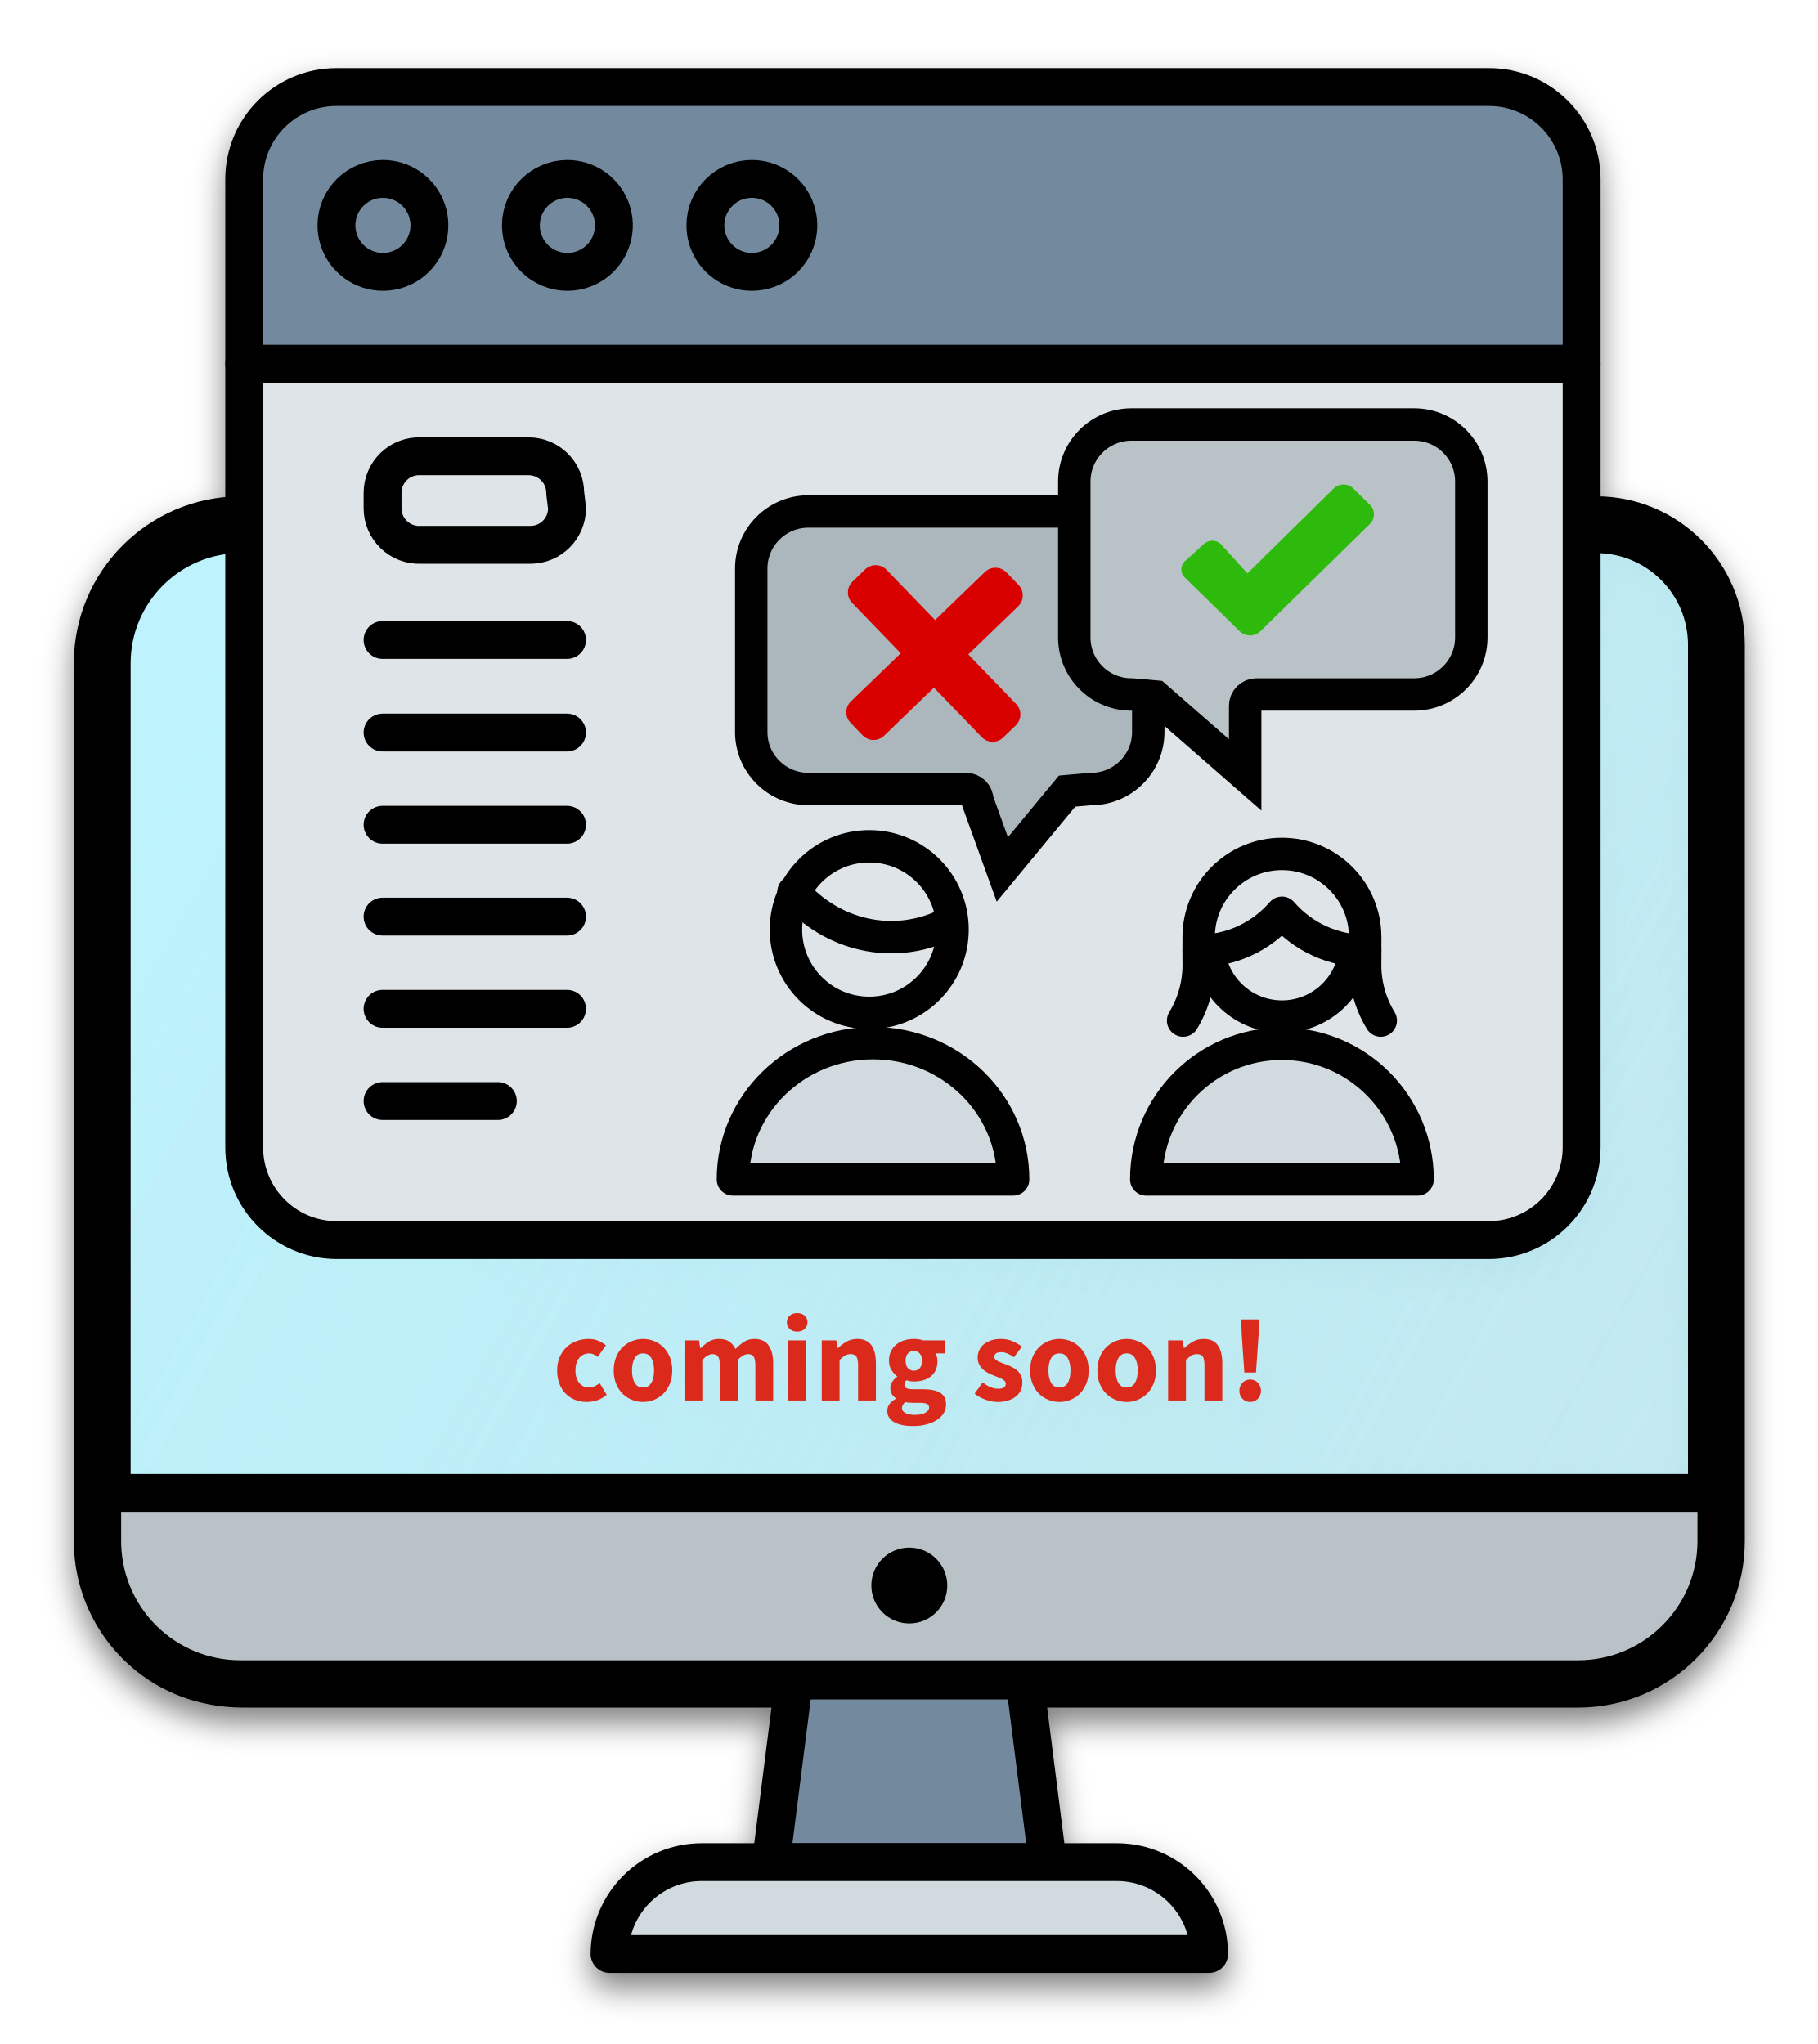
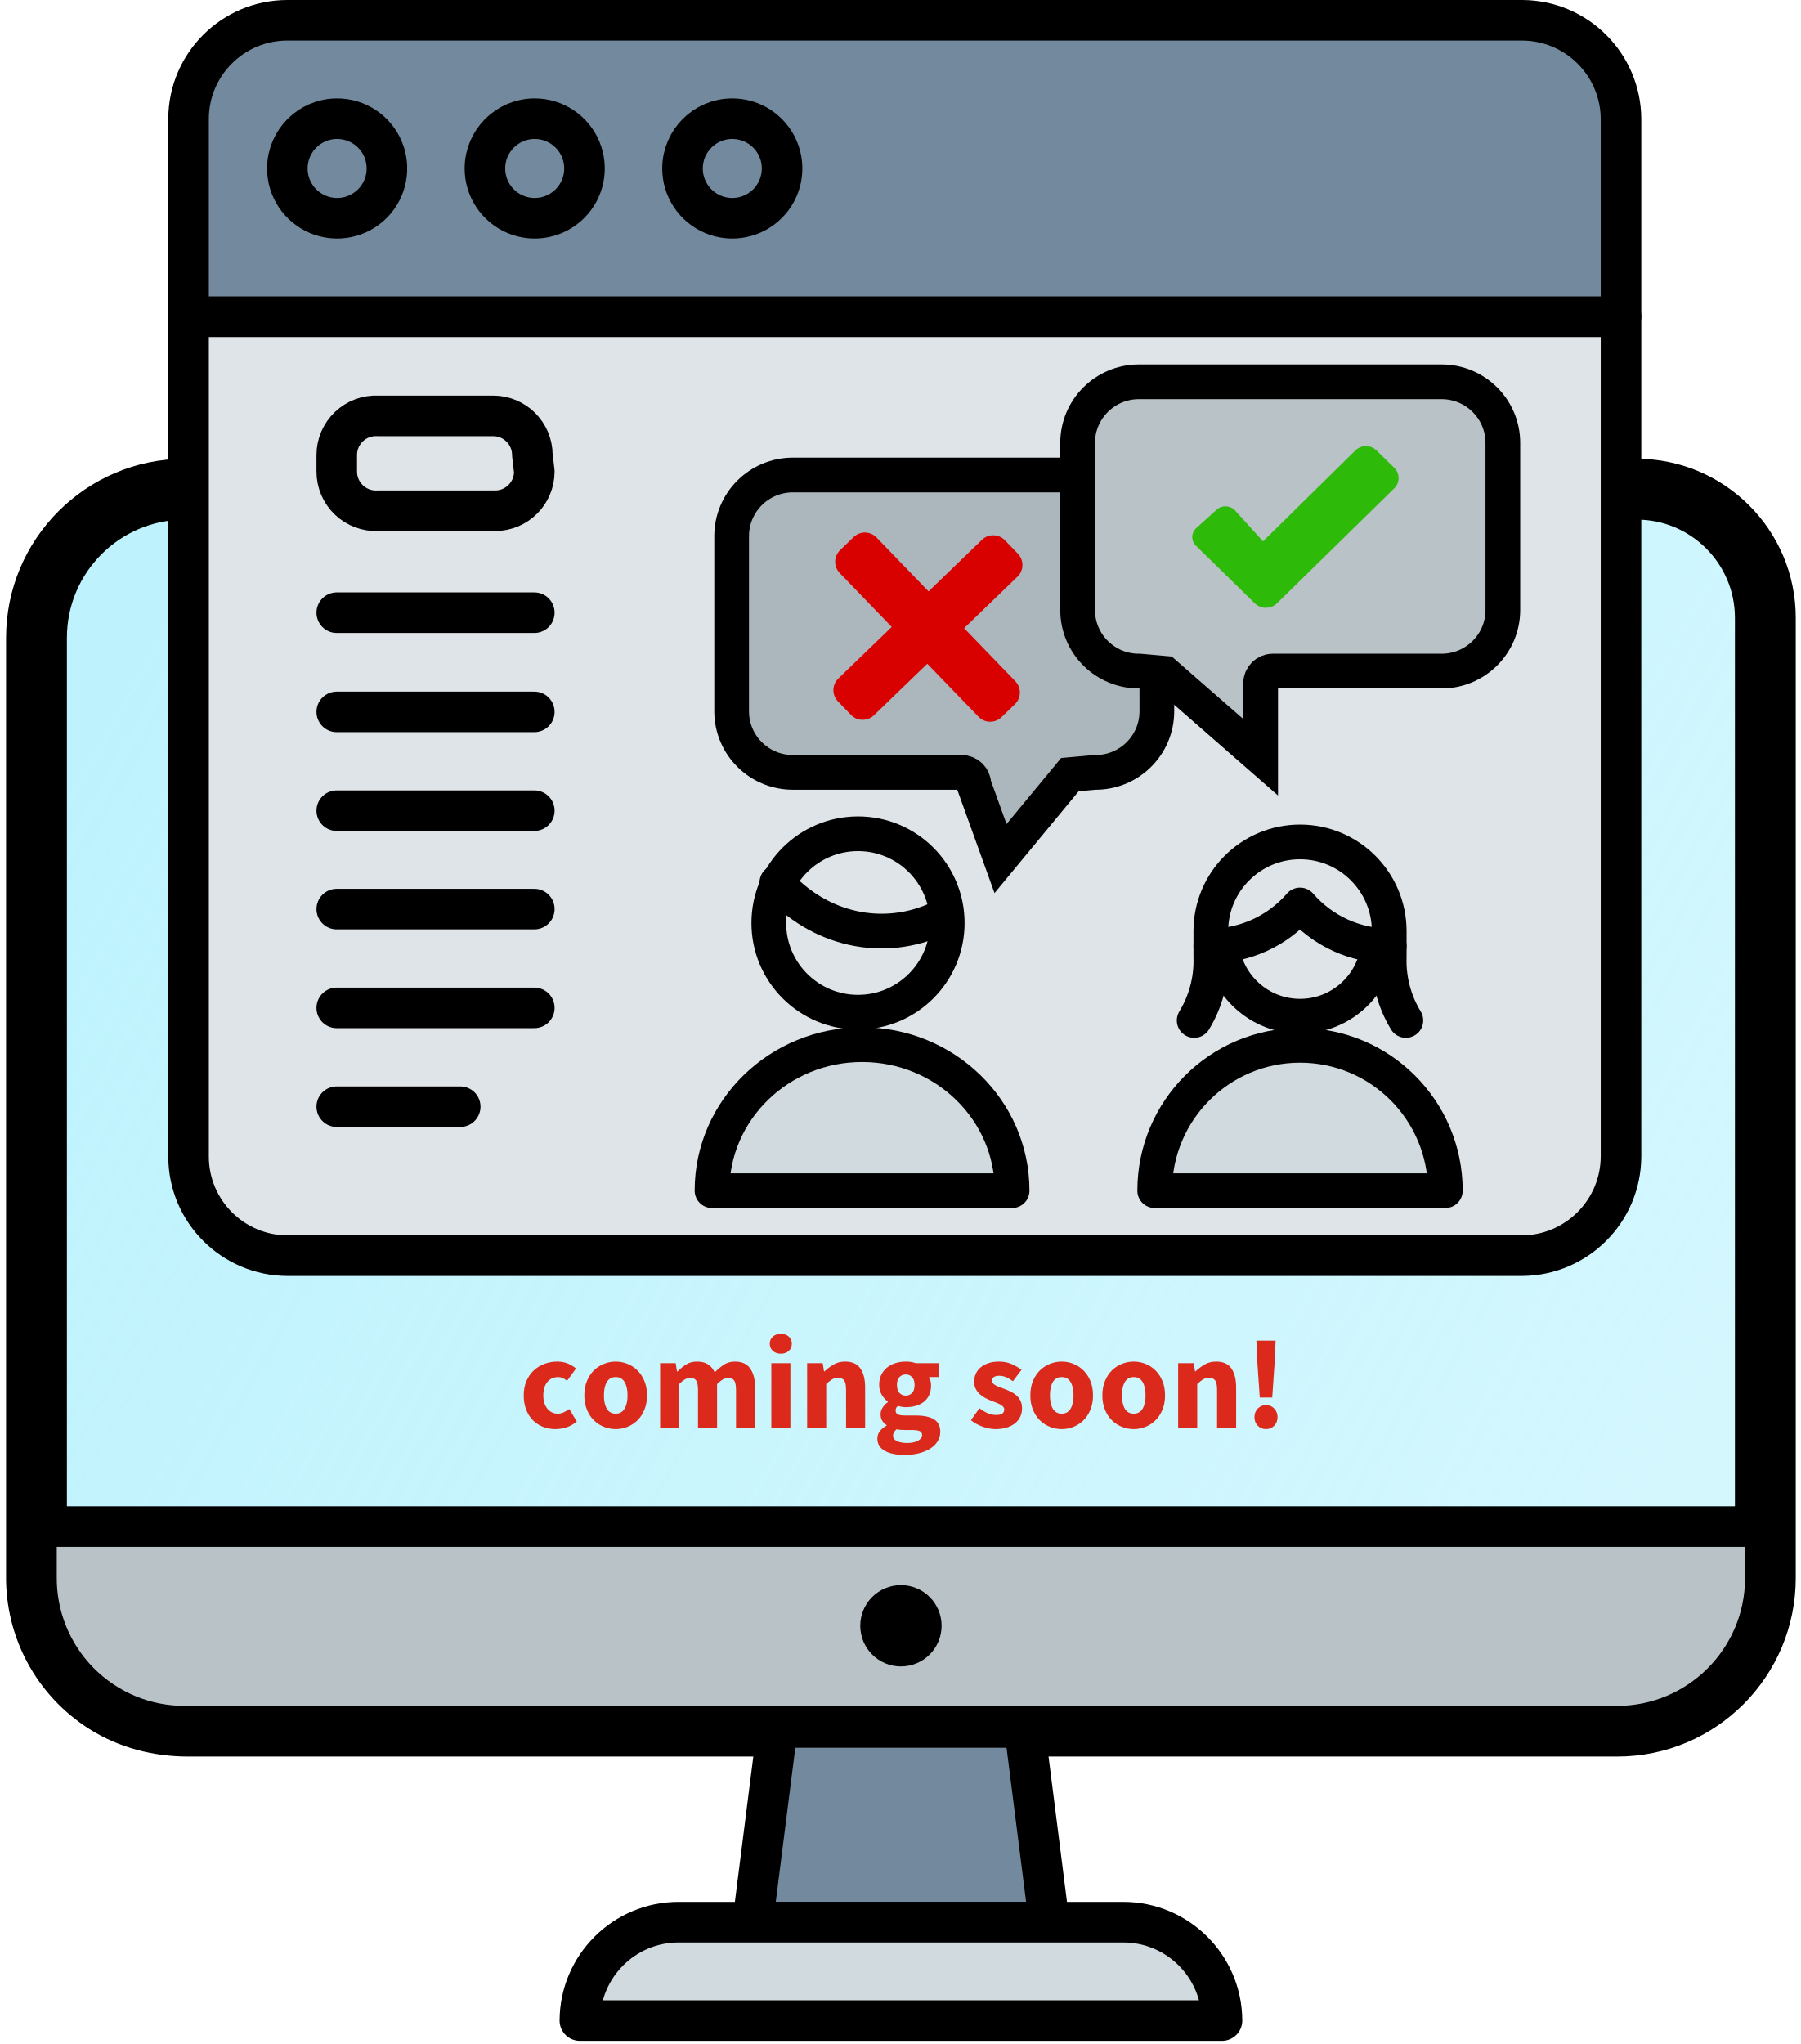
- <svg xmlns="http://www.w3.org/2000/svg" width="240" height="270" viewBox="0 0 240 270">
+ <svg xmlns="http://www.w3.org/2000/svg" width="222px" height="252px" viewBox="0 0 222 252" version="1.1">
  <defs>
-     <filter id="start_modul_3-a" width="115%" height="111.3%" x="-7.5%" y="-5.6%" filterUnits="objectBoundingBox">
-       <feOffset dy="2" in="SourceAlpha" result="shadowOffsetOuter1" />
-       <feGaussianBlur in="shadowOffsetOuter1" result="shadowBlurOuter1" stdDeviation="2" />
-       <feColorMatrix in="shadowBlurOuter1" result="shadowMatrixOuter1" values="0 0 0 0 0   0 0 0 0 0   0 0 0 0 0  0 0 0 0.5 0" />
-       <feMerge>
-         <feMergeNode in="shadowMatrixOuter1" />
-         <feMergeNode in="SourceGraphic" />
-       </feMerge>
-     </filter>
-     <linearGradient id="start_modul_3-b" x1="0%" x2="100%" y1="28.239%" y2="68.781%">
-       <stop offset="0%" stop-color="#BEF3FD" />
-       <stop offset="100%" stop-color="#BEF3FD" stop-opacity=".662" />
+     <linearGradient x1="0%" y1="28.239%" x2="100%" y2="68.781%" id="linearGradient-1">
+       <stop stop-color="#BEF3FD" offset="0%" />
+       <stop stop-color="#BEF3FD" stop-opacity="0.662" offset="100%" />
    </linearGradient>
  </defs>
-   <g fill="none" fill-rule="evenodd" filter="url(#start_modul_3-a)" transform="translate(13 11)">
-     <path fill="url(#start_modul_3-b)" stroke="#000" stroke-linecap="round" stroke-linejoin="round" stroke-width="7.5" d="M213.666,192.54 C213.666,202.631 205.486,210.811 195.394,210.811 L19.184,210.811 C15.601,210.811 12.037,209.908 9.011,207.988 C3.554,204.523 0.42,198.557 0.5,192.298 L0.5,76.63 C0.5,66.531 8.675,58.337 18.773,58.31 L36.562,58.31 L197.792,58.31 C206.56,58.31 213.666,65.417 213.666,74.184 L213.666,192.298 L213.666,186.208 L213.666,165.423" />
-     <path fill="#B9C2C6" stroke="#000" stroke-linecap="round" stroke-linejoin="round" stroke-width="5" d="M195.395,210.81 C205.466,210.81 213.639,202.66 213.666,192.587 L213.666,186.207 L0.499,186.207 L0.499,192.346 C0.438,197.229 2.336,201.934 5.771,205.405 C9.207,208.876 13.891,210.824 18.774,210.81 L195.395,210.81 Z" />
-     <polygon fill="#73899D" stroke="#000" stroke-linecap="round" stroke-linejoin="round" stroke-width="5" points="125.356 234.978 88.813 234.978 91.859 210.978 122.31 210.978" />
-     <path fill="#D1DADE" stroke="#000" stroke-linecap="round" stroke-linejoin="round" stroke-width="5" d="M146.671,247.111 L67.497,247.111 C67.524,240.403 72.969,234.978 79.678,234.978 L134.49,234.978 C141.199,234.978 146.645,240.403 146.671,247.111 Z" />
-     <path fill="#DEE4E7" d="M195.87,140.578 C195.845,147.302 190.414,152.754 183.689,152.807 L31.431,152.807 C24.715,152.78 19.276,147.342 19.25,140.626 L19.25,37.042 L195.87,37.042 L195.87,140.578 Z" />
-     <path stroke="#000" stroke-linecap="round" stroke-linejoin="round" stroke-width="5" d="M195.87,140.578 C195.845,147.302 190.414,152.754 183.689,152.807 L31.431,152.807 C24.715,152.78 19.276,147.342 19.25,140.626 L19.25,37.042 L195.87,37.042 L195.87,140.578 Z" />
-     <path fill="#73899D" d="M195.87,37.042 L19.25,37.042 L19.25,12.632 C19.276,5.924 24.723,0.5 31.431,0.5 L183.689,0.5 C190.388,0.526 195.817,5.935 195.87,12.632 L195.87,36.8 L195.87,37.042 Z" />
-     <path stroke="#000" stroke-linecap="round" stroke-linejoin="round" stroke-width="5" d="M195.87,37.042 L19.25,37.042 L19.25,12.632 C19.276,5.924 24.723,0.5 31.431,0.5 L183.689,0.5 C190.388,0.526 195.817,5.935 195.87,12.632 L195.87,36.8 L195.87,37.042 Z" />
-     <path stroke="#000" stroke-linecap="round" stroke-linejoin="round" stroke-width="5" d="M37.521 12.633C40.012 12.613 42.268 14.101 43.231 16.399 44.194 18.698 43.671 21.349 41.91 23.111 40.148 24.873 37.496 25.395 35.198 24.433 32.899 23.471 31.411 21.215 31.43 18.723 31.457 15.37 34.168 12.659 37.521 12.633zM61.882 12.633C64.373 12.613 66.63 14.101 67.592 16.399 68.555 18.698 68.032 21.349 66.271 23.111 64.509 24.873 61.857 25.395 59.559 24.433 57.26 23.471 55.772 21.215 55.791 18.723 55.818 15.37 58.529 12.659 61.882 12.633zM86.244 12.633C88.735 12.613 90.992 14.101 91.954 16.399 92.917 18.698 92.394 21.349 90.633 23.111 88.871 24.873 86.219 25.395 83.921 24.433 81.623 23.471 80.134 21.215 80.153 18.723 80.18 15.37 82.891 12.659 86.244 12.633zM61.882 56.135C61.882 58.804 59.718 60.968 57.048 60.968L42.596 60.968C41.273 61.035 39.98 60.555 39.021 59.641 38.061 58.727 37.519 57.46 37.521 56.135L37.521 54.105C37.519 52.78 38.061 51.512 39.021 50.598 39.98 49.685 41.273 49.205 42.596 49.271L56.807 49.271C59.476 49.271 61.64 51.435 61.64 54.105L61.882 56.135z" />
-     <line x1="37.521" x2="61.882" y1="73.536" y2="73.536" stroke="#000" stroke-linecap="round" stroke-linejoin="round" stroke-width="5" />
-     <line x1="37.521" x2="61.882" y1="85.765" y2="85.765" stroke="#000" stroke-linecap="round" stroke-linejoin="round" stroke-width="5" />
-     <line x1="37.521" x2="61.882" y1="97.945" y2="97.945" stroke="#000" stroke-linecap="round" stroke-linejoin="round" stroke-width="5" />
-     <line x1="37.521" x2="61.882" y1="110.078" y2="110.078" stroke="#000" stroke-linecap="round" stroke-linejoin="round" stroke-width="5" />
-     <line x1="37.521" x2="61.882" y1="122.258" y2="122.258" stroke="#000" stroke-linecap="round" stroke-linejoin="round" stroke-width="5" />
-     <line x1="37.521" x2="52.747" y1="134.44" y2="134.44" stroke="#000" stroke-linecap="round" stroke-linejoin="round" stroke-width="5" />
-     <path stroke="#000" stroke-linecap="round" stroke-linejoin="round" stroke-width="5" d="M107.084,200.95 C108.472,200.95 109.598,199.825 109.598,198.436 C109.598,197.049 108.472,195.923 107.084,195.923 C105.695,195.923 104.57,197.049 104.57,198.436 C104.57,199.825 105.695,200.95 107.084,200.95 Z" />
-     <g stroke="#000" stroke-width="4.28" transform="translate(86 45)">
-       <path fill="#ABB7BC" d="M45.001,48.225 C49.205,48.273 52.64,44.884 52.64,40.693 L52.64,19.097 C52.64,14.932 49.258,11.56 45.085,11.56 L7.765,11.56 C3.592,11.56 0.21,14.932 0.21,19.097 L0.21,40.693 C0.21,44.853 3.592,48.225 7.765,48.225 L28.577,48.225 C29.403,48.225 30.071,48.891 30.071,49.714 L33.365,58.85 L41.918,48.501 L45.001,48.225 Z" />
-       <path fill="#B9C2C6" d="M50.509,35.735 C46.301,35.783 42.87,32.398 42.87,28.203 L42.87,7.607 C42.87,3.447 46.253,0.07 50.421,0.07 L87.748,0.07 C91.922,0.07 95.3,3.447 95.3,7.607 L95.3,28.203 C95.3,32.363 91.922,35.735 87.748,35.735 L66.93,35.735 C66.109,35.735 65.437,36.401 65.437,37.224 L65.437,46.36 L53.593,36.011 L50.509,35.735 Z" />
+   <g id="Page-1" stroke="none" stroke-width="1" fill="none" fill-rule="evenodd">
+     <g id="voty_module_3_soon" transform="translate(4, 2)">
+       <path d="M213.666,192.54 C213.666,202.631 205.486,210.811 195.394,210.811 L19.184,210.811 C15.601,210.811 12.037,209.908 9.011,207.988 C3.554,204.523 0.42,198.557 0.498,192.298 L0.498,76.63 C0.498,66.531 8.675,58.337 18.773,58.31 L36.562,58.31 L197.792,58.31 C206.56,58.31 213.666,65.417 213.666,74.184 L213.666,192.298 L213.666,186.208 L213.666,165.423" id="Path" stroke="#000000" stroke-width="7.5" fill="url(#linearGradient-1)" fill-rule="nonzero" stroke-linecap="round" stroke-linejoin="round" />
+       <path d="M195.395,210.81 C205.466,210.81 213.639,202.66 213.666,192.587 L213.666,186.207 L0.498,186.207 L0.498,192.346 C0.438,197.229 2.336,201.934 5.771,205.405 C9.207,208.876 13.891,210.824 18.774,210.81 L195.395,210.81 Z" id="Path" stroke="#000000" stroke-width="5" fill="#B9C2C6" fill-rule="nonzero" stroke-linecap="round" stroke-linejoin="round" />
+       <polygon id="Path" stroke="#000000" stroke-width="5" fill="#73899D" fill-rule="nonzero" stroke-linecap="round" stroke-linejoin="round" points="125.356 234.978 88.813 234.978 91.859 210.978 122.31 210.978" />
+       <path d="M146.671,247.111 L67.497,247.111 C67.524,240.403 72.969,234.978 79.678,234.978 L134.49,234.978 C141.199,234.978 146.645,240.403 146.671,247.111 Z" id="Path" stroke="#000000" stroke-width="5" fill="#D1DADE" fill-rule="nonzero" stroke-linecap="round" stroke-linejoin="round" />
+       <path d="M195.87,140.578 C195.845,147.302 190.414,152.754 183.689,152.807 L31.431,152.807 C24.715,152.78 19.276,147.342 19.25,140.626 L19.25,37.042 L195.87,37.042 L195.87,140.578 Z" id="Path" fill="#DEE4E7" fill-rule="nonzero" />
+       <path d="M195.87,140.578 C195.845,147.302 190.414,152.754 183.689,152.807 L31.431,152.807 C24.715,152.78 19.276,147.342 19.25,140.626 L19.25,37.042 L195.87,37.042 L195.87,140.578 Z" id="Path" stroke="#000000" stroke-width="5" stroke-linecap="round" stroke-linejoin="round" />
+       <path d="M195.87,37.042 L19.25,37.042 L19.25,12.632 C19.276,5.924 24.723,0.5 31.431,0.5 L183.689,0.5 C190.388,0.526 195.817,5.935 195.87,12.632 L195.87,36.8 L195.87,37.042 Z" id="Path" fill="#73899D" fill-rule="nonzero" />
+       <path d="M195.87,37.042 L19.25,37.042 L19.25,12.632 C19.276,5.924 24.723,0.5 31.431,0.5 L183.689,0.5 C190.388,0.526 195.817,5.935 195.87,12.632 L195.87,36.8 L195.87,37.042 Z" id="Path" stroke="#000000" stroke-width="5" stroke-linecap="round" stroke-linejoin="round" />
+       <path d="M37.521,12.633 C40.012,12.613 42.268,14.101 43.231,16.399 C44.194,18.698 43.671,21.349 41.91,23.111 C40.148,24.873 37.496,25.395 35.198,24.433 C32.899,23.471 31.411,21.215 31.43,18.723 C31.457,15.37 34.168,12.659 37.521,12.633 Z M61.882,12.633 C64.373,12.613 66.63,14.101 67.592,16.399 C68.555,18.698 68.032,21.349 66.271,23.111 C64.509,24.873 61.857,25.395 59.559,24.433 C57.26,23.471 55.772,21.215 55.791,18.723 C55.818,15.37 58.529,12.659 61.882,12.633 Z M86.244,12.633 C88.735,12.613 90.992,14.101 91.954,16.399 C92.917,18.698 92.394,21.349 90.633,23.111 C88.871,24.873 86.219,25.395 83.921,24.433 C81.623,23.471 80.134,21.215 80.153,18.723 C80.18,15.37 82.891,12.659 86.244,12.633 Z M61.882,56.135 C61.882,58.804 59.718,60.968 57.048,60.968 L42.596,60.968 C41.273,61.035 39.98,60.555 39.021,59.641 C38.061,58.727 37.519,57.46 37.521,56.135 L37.521,54.105 C37.519,52.78 38.061,51.512 39.021,50.598 C39.98,49.685 41.273,49.205 42.596,49.271 L56.807,49.271 C59.476,49.271 61.64,51.435 61.64,54.105 L61.882,56.135 Z" id="Shape" stroke="#000000" stroke-width="5" stroke-linecap="round" stroke-linejoin="round" />
+       <line x1="37.521" y1="73.536" x2="61.882" y2="73.536" id="Path" stroke="#000000" stroke-width="5" stroke-linecap="round" stroke-linejoin="round" />
+       <line x1="37.521" y1="85.765" x2="61.882" y2="85.765" id="Path" stroke="#000000" stroke-width="5" stroke-linecap="round" stroke-linejoin="round" />
+       <line x1="37.521" y1="97.945" x2="61.882" y2="97.945" id="Path" stroke="#000000" stroke-width="5" stroke-linecap="round" stroke-linejoin="round" />
+       <line x1="37.521" y1="110.078" x2="61.882" y2="110.078" id="Path" stroke="#000000" stroke-width="5" stroke-linecap="round" stroke-linejoin="round" />
+       <line x1="37.521" y1="122.258" x2="61.882" y2="122.258" id="Path" stroke="#000000" stroke-width="5" stroke-linecap="round" stroke-linejoin="round" />
+       <line x1="37.521" y1="134.44" x2="52.747" y2="134.44" id="Path" stroke="#000000" stroke-width="5" stroke-linecap="round" stroke-linejoin="round" />
+       <path d="M107.084,200.95 C108.472,200.95 109.598,199.825 109.598,198.436 C109.598,197.049 108.472,195.923 107.084,195.923 C105.695,195.923 104.57,197.049 104.57,198.436 C104.57,199.825 105.695,200.95 107.084,200.95 Z" id="Path" stroke="#000000" stroke-width="5" stroke-linecap="round" stroke-linejoin="round" />
+       <g id="Group" transform="translate(86, 45)" fill-rule="nonzero" stroke="#000000" stroke-width="4.28">
+         <path d="M45.001,48.225 C49.205,48.273 52.64,44.884 52.64,40.693 L52.64,19.097 C52.64,14.932 49.258,11.56 45.085,11.56 L7.765,11.56 C3.592,11.56 0.21,14.932 0.21,19.097 L0.21,40.693 C0.21,44.853 3.592,48.225 7.765,48.225 L28.577,48.225 C29.403,48.225 30.071,48.891 30.071,49.714 L33.365,58.85 L41.918,48.501 L45.001,48.225 Z" id="Path" fill="#ABB7BC" />
+         <path d="M50.509,35.735 C46.301,35.783 42.87,32.398 42.87,28.203 L42.87,7.607 C42.87,3.447 46.253,0.07 50.421,0.07 L87.748,0.07 C91.922,0.07 95.3,3.447 95.3,7.607 L95.3,28.203 C95.3,32.363 91.922,35.735 87.748,35.735 L66.93,35.735 C66.109,35.735 65.437,36.401 65.437,37.224 L65.437,46.36 L53.593,36.011 L50.509,35.735 Z" id="Path" fill="#B9C2C6" />
+       </g>
+       <path d="M148.238,60.882 L151.731,64.74 L163.127,53.524 C163.84,52.825 164.996,52.825 165.713,53.524 L167.908,55.671 C168.625,56.374 168.625,57.507 167.908,58.206 L153.456,72.374 C152.695,73.12 151.466,73.12 150.705,72.374 L143.442,65.263 C142.84,64.673 142.855,63.706 143.475,63.13 L145.992,60.853 C146.309,60.559 146.717,60.415 147.124,60.421 C147.528,60.427 147.93,60.581 148.238,60.882 Z" id="Path" fill="#2EBA09" fill-rule="nonzero" />
+       <path d="M113.518,87.636 L113.518,78.544 L113.518,78.544 L122.667,78.544 C123.771,78.544 124.667,77.649 124.667,76.544 L124.667,74.235 C124.667,73.131 123.771,72.235 122.667,72.235 L113.518,72.235 L113.518,72.235 L113.518,63 C113.518,61.895 112.622,61 111.518,61 L109.209,61 C108.104,61 107.209,61.895 107.209,63 L107.209,72.235 L107.209,72.235 L98.06,72.235 C96.955,72.235 96.06,73.131 96.06,74.235 L96.06,76.544 C96.06,77.649 96.955,78.544 98.06,78.544 L107.209,78.544 L107.209,78.544 L107.209,87.636 C107.209,88.74 108.104,89.636 109.209,89.636 L111.518,89.636 C112.622,89.636 113.518,88.74 113.518,87.636 Z" id="Path" fill="#D90000" fill-rule="nonzero" transform="translate(110.3632, 75.31771) rotate(-44) translate(-110.3632, -75.31771) " />
+       <g id="Group" stroke-linecap="round" stroke-linejoin="round" transform="translate(83, 100)" stroke="#000000" stroke-width="4.28">
+         <g transform="translate(0.792, 0.792)">
+           <circle id="Oval" cx="18" cy="11" r="11" />
+           <path d="M8,6 C13.182,11.876 21.146,13.628 28,10.4" id="Path" />
+           <path d="M18.5,26 C8.283,26 0,34.059 0,44 L37,44 C37,34.059 28.717,26 18.5,26 Z" id="Path" fill="#D1DADE" fill-rule="nonzero" />
+         </g>
+         <g transform="translate(55.375, 1.799)" id="Path">
+           <path d="M30.967,22.009 C29.536,19.66 28.822,16.943 28.914,14.194 L28.914,10.997 C28.914,4.924 23.99,-7.10542736e-15 17.917,-7.10542736e-15 C11.843,-7.10542736e-15 6.919,4.924 6.919,10.997 L6.919,14.194 C7.011,16.943 6.298,19.66 4.866,22.009" />
+           <path d="M6.919,12.814 C11.143,12.807 15.155,10.968 17.917,7.772 C20.678,10.968 24.691,12.807 28.914,12.814" />
+           <path d="M8.263,12.749 C8.76,17.709 12.934,21.485 17.918,21.485 C22.903,21.485 27.077,17.709 27.574,12.749" />
+           <path d="M17.917,25.076 C8.022,25.076 7.46069873e-14,33.098 7.46069873e-14,42.993 L35.833,42.993 C35.833,33.098 27.812,25.076 17.917,25.076 Z" fill="#D1DADE" fill-rule="nonzero" />
+         </g>
+       </g>
+       <path d="M64.496,174.192 C64.933,174.192 65.381,174.12 65.84,173.976 C66.299,173.832 66.725,173.589 67.12,173.248 L67.12,173.248 L66.192,171.712 C65.979,171.872 65.752,172.008 65.512,172.12 C65.272,172.232 65.024,172.288 64.768,172.288 C64.256,172.288 63.832,172.085 63.496,171.68 C63.16,171.275 62.992,170.725 62.992,170.032 C62.992,169.339 63.157,168.789 63.488,168.384 C63.819,167.979 64.272,167.776 64.848,167.776 C65.189,167.776 65.547,167.931 65.92,168.24 L65.92,168.24 L67.024,166.72 C66.725,166.475 66.387,166.272 66.008,166.112 C65.629,165.952 65.195,165.872 64.704,165.872 C64.16,165.872 63.637,165.965 63.136,166.152 C62.635,166.339 62.195,166.608 61.816,166.96 C61.437,167.312 61.136,167.747 60.912,168.264 C60.688,168.781 60.576,169.371 60.576,170.032 C60.576,170.693 60.677,171.283 60.88,171.8 C61.083,172.317 61.36,172.752 61.712,173.104 C62.064,173.456 62.477,173.725 62.952,173.912 C63.427,174.099 63.941,174.192 64.496,174.192 Z M71.92,174.192 C72.421,174.192 72.904,174.099 73.368,173.912 C73.832,173.725 74.243,173.456 74.6,173.104 C74.957,172.752 75.243,172.317 75.456,171.8 C75.669,171.283 75.776,170.693 75.776,170.032 C75.776,169.371 75.669,168.781 75.456,168.264 C75.243,167.747 74.957,167.312 74.6,166.96 C74.243,166.608 73.832,166.339 73.368,166.152 C72.904,165.965 72.421,165.872 71.92,165.872 C71.419,165.872 70.933,165.965 70.464,166.152 C69.995,166.339 69.581,166.608 69.224,166.96 C68.867,167.312 68.581,167.747 68.368,168.264 C68.155,168.781 68.048,169.371 68.048,170.032 C68.048,170.693 68.155,171.283 68.368,171.8 C68.581,172.317 68.867,172.752 69.224,173.104 C69.581,173.456 69.995,173.725 70.464,173.912 C70.933,174.099 71.419,174.192 71.92,174.192 Z M71.92,172.288 C71.429,172.288 71.064,172.085 70.824,171.68 C70.584,171.275 70.464,170.725 70.464,170.032 C70.464,169.339 70.584,168.789 70.824,168.384 C71.064,167.979 71.429,167.776 71.92,167.776 C72.4,167.776 72.763,167.979 73.008,168.384 C73.253,168.789 73.376,169.339 73.376,170.032 C73.376,170.725 73.253,171.275 73.008,171.68 C72.763,172.085 72.4,172.288 71.92,172.288 Z M79.744,174 L79.744,168.64 C80.235,168.128 80.683,167.872 81.088,167.872 C81.429,167.872 81.677,167.979 81.832,168.192 C81.987,168.405 82.064,168.8 82.064,169.376 L82.064,169.376 L82.064,174 L84.416,174 L84.416,168.64 C84.928,168.128 85.381,167.872 85.776,167.872 C86.117,167.872 86.365,167.979 86.52,168.192 C86.675,168.405 86.752,168.8 86.752,169.376 L86.752,169.376 L86.752,174 L89.104,174 L89.104,169.072 C89.104,168.08 88.904,167.299 88.504,166.728 C88.104,166.157 87.477,165.872 86.624,165.872 C86.091,165.872 85.629,166.003 85.24,166.264 C84.851,166.525 84.48,166.837 84.128,167.2 C83.925,166.773 83.651,166.445 83.304,166.216 C82.957,165.987 82.501,165.872 81.936,165.872 C81.413,165.872 80.965,165.992 80.592,166.232 C80.219,166.472 79.867,166.757 79.536,167.088 L79.536,167.088 L79.472,167.088 L79.312,166.064 L77.392,166.064 L77.392,174 L79.744,174 Z M92.272,164.896 C92.677,164.896 93.005,164.781 93.256,164.552 C93.507,164.323 93.632,164.027 93.632,163.664 C93.632,163.301 93.507,163.008 93.256,162.784 C93.005,162.56 92.677,162.448 92.272,162.448 C91.877,162.448 91.552,162.56 91.296,162.784 C91.04,163.008 90.912,163.301 90.912,163.664 C90.912,164.027 91.04,164.323 91.296,164.552 C91.552,164.781 91.877,164.896 92.272,164.896 Z M93.456,174 L93.456,166.064 L91.104,166.064 L91.104,174 L93.456,174 Z M97.872,174 L97.872,168.64 C98.128,168.395 98.363,168.205 98.576,168.072 C98.789,167.939 99.045,167.872 99.344,167.872 C99.685,167.872 99.933,167.979 100.088,168.192 C100.243,168.405 100.32,168.8 100.32,169.376 L100.32,169.376 L100.32,174 L102.672,174 L102.672,169.072 C102.672,168.069 102.477,167.285 102.088,166.72 C101.699,166.155 101.072,165.872 100.208,165.872 C99.664,165.872 99.189,165.992 98.784,166.232 C98.379,166.472 98.005,166.752 97.664,167.072 L97.664,167.072 L97.6,167.072 L97.44,166.064 L95.52,166.064 L95.52,174 L97.872,174 Z M107.504,177.376 C108.187,177.376 108.8,177.304 109.344,177.16 C109.888,177.016 110.352,176.819 110.736,176.568 C111.12,176.317 111.416,176.019 111.624,175.672 C111.832,175.325 111.936,174.944 111.936,174.528 C111.936,173.813 111.677,173.299 111.16,172.984 C110.643,172.669 109.893,172.512 108.912,172.512 L108.912,172.512 L107.632,172.512 C107.184,172.512 106.872,172.464 106.696,172.368 C106.52,172.272 106.432,172.123 106.432,171.92 C106.432,171.781 106.453,171.669 106.496,171.584 C106.539,171.499 106.613,171.413 106.72,171.328 C107.051,171.435 107.371,171.488 107.68,171.488 C108.117,171.488 108.525,171.435 108.904,171.328 C109.283,171.221 109.613,171.059 109.896,170.84 C110.179,170.621 110.4,170.344 110.56,170.008 C110.72,169.672 110.8,169.275 110.8,168.816 C110.8,168.603 110.776,168.405 110.728,168.224 C110.68,168.043 110.619,167.893 110.544,167.776 L110.544,167.776 L111.808,167.776 L111.808,166.064 L108.912,166.064 C108.56,165.936 108.149,165.872 107.68,165.872 C107.253,165.872 106.843,165.931 106.448,166.048 C106.053,166.165 105.704,166.344 105.4,166.584 C105.096,166.824 104.853,167.123 104.672,167.48 C104.491,167.837 104.4,168.256 104.4,168.736 C104.4,169.205 104.509,169.619 104.728,169.976 C104.947,170.333 105.195,170.608 105.472,170.8 L105.472,170.8 L105.472,170.864 C105.216,171.045 105.003,171.267 104.832,171.528 C104.661,171.789 104.576,172.064 104.576,172.352 C104.576,172.683 104.645,172.955 104.784,173.168 C104.923,173.381 105.099,173.557 105.312,173.696 L105.312,173.696 L105.312,173.76 C104.555,174.187 104.176,174.72 104.176,175.36 C104.176,175.712 104.261,176.016 104.432,176.272 C104.603,176.528 104.84,176.736 105.144,176.896 C105.448,177.056 105.8,177.176 106.2,177.256 C106.6,177.336 107.035,177.376 107.504,177.376 Z M107.68,170.064 C107.371,170.064 107.112,169.955 106.904,169.736 C106.696,169.517 106.592,169.184 106.592,168.736 C106.592,168.309 106.696,167.989 106.904,167.776 C107.112,167.563 107.371,167.456 107.68,167.456 C107.989,167.456 108.248,167.565 108.456,167.784 C108.664,168.003 108.768,168.32 108.768,168.736 C108.768,169.184 108.664,169.517 108.456,169.736 C108.248,169.955 107.989,170.064 107.68,170.064 Z M107.872,175.904 C107.339,175.904 106.912,175.827 106.592,175.672 C106.272,175.517 106.112,175.291 106.112,174.992 C106.112,174.725 106.256,174.464 106.544,174.208 C106.672,174.24 106.821,174.264 106.992,174.28 C107.163,174.296 107.387,174.304 107.664,174.304 L108.48,174.304 C108.875,174.304 109.176,174.347 109.384,174.432 C109.592,174.517 109.696,174.683 109.696,174.928 C109.696,175.205 109.525,175.437 109.184,175.624 C108.843,175.811 108.405,175.904 107.872,175.904 Z M118.752,174.192 C119.285,174.192 119.755,174.125 120.16,173.992 C120.565,173.859 120.907,173.677 121.184,173.448 C121.461,173.219 121.669,172.949 121.808,172.64 C121.947,172.331 122.016,171.995 122.016,171.632 C122.016,171.269 121.952,170.957 121.824,170.696 C121.696,170.435 121.528,170.213 121.32,170.032 C121.112,169.851 120.883,169.699 120.632,169.576 C120.381,169.453 120.128,169.344 119.872,169.248 C119.669,169.173 119.475,169.101 119.288,169.032 C119.101,168.963 118.936,168.891 118.792,168.816 C118.648,168.741 118.533,168.659 118.448,168.568 C118.363,168.477 118.32,168.368 118.32,168.24 C118.32,167.824 118.619,167.616 119.216,167.616 C119.493,167.616 119.771,167.675 120.048,167.792 C120.325,167.909 120.608,168.075 120.896,168.288 L120.896,168.288 L121.952,166.88 C121.611,166.624 121.211,166.392 120.752,166.184 C120.293,165.976 119.76,165.872 119.152,165.872 C118.693,165.872 118.277,165.933 117.904,166.056 C117.531,166.179 117.211,166.347 116.944,166.56 C116.677,166.773 116.472,167.035 116.328,167.344 C116.184,167.653 116.112,167.989 116.112,168.352 C116.112,168.683 116.176,168.973 116.304,169.224 C116.432,169.475 116.597,169.693 116.8,169.88 C117.003,170.067 117.227,170.224 117.472,170.352 C117.717,170.48 117.963,170.592 118.208,170.688 C118.411,170.773 118.608,170.851 118.8,170.92 C118.992,170.989 119.165,171.067 119.32,171.152 C119.475,171.237 119.597,171.331 119.688,171.432 C119.779,171.533 119.824,171.648 119.824,171.776 C119.824,171.989 119.744,172.155 119.584,172.272 C119.424,172.389 119.168,172.448 118.816,172.448 C118.475,172.448 118.139,172.379 117.808,172.24 C117.477,172.101 117.131,171.893 116.768,171.616 L116.768,171.616 L115.712,173.088 C116.117,173.419 116.595,173.685 117.144,173.888 C117.693,174.091 118.229,174.192 118.752,174.192 Z M126.912,174.192 C127.413,174.192 127.896,174.099 128.36,173.912 C128.824,173.725 129.235,173.456 129.592,173.104 C129.949,172.752 130.235,172.317 130.448,171.8 C130.661,171.283 130.768,170.693 130.768,170.032 C130.768,169.371 130.661,168.781 130.448,168.264 C130.235,167.747 129.949,167.312 129.592,166.96 C129.235,166.608 128.824,166.339 128.36,166.152 C127.896,165.965 127.413,165.872 126.912,165.872 C126.411,165.872 125.925,165.965 125.456,166.152 C124.987,166.339 124.573,166.608 124.216,166.96 C123.859,167.312 123.573,167.747 123.36,168.264 C123.147,168.781 123.04,169.371 123.04,170.032 C123.04,170.693 123.147,171.283 123.36,171.8 C123.573,172.317 123.859,172.752 124.216,173.104 C124.573,173.456 124.987,173.725 125.456,173.912 C125.925,174.099 126.411,174.192 126.912,174.192 Z M126.912,172.288 C126.421,172.288 126.056,172.085 125.816,171.68 C125.576,171.275 125.456,170.725 125.456,170.032 C125.456,169.339 125.576,168.789 125.816,168.384 C126.056,167.979 126.421,167.776 126.912,167.776 C127.392,167.776 127.755,167.979 128,168.384 C128.245,168.789 128.368,169.339 128.368,170.032 C128.368,170.725 128.245,171.275 128,171.68 C127.755,172.085 127.392,172.288 126.912,172.288 Z M135.792,174.192 C136.293,174.192 136.776,174.099 137.24,173.912 C137.704,173.725 138.115,173.456 138.472,173.104 C138.829,172.752 139.115,172.317 139.328,171.8 C139.541,171.283 139.648,170.693 139.648,170.032 C139.648,169.371 139.541,168.781 139.328,168.264 C139.115,167.747 138.829,167.312 138.472,166.96 C138.115,166.608 137.704,166.339 137.24,166.152 C136.776,165.965 136.293,165.872 135.792,165.872 C135.291,165.872 134.805,165.965 134.336,166.152 C133.867,166.339 133.453,166.608 133.096,166.96 C132.739,167.312 132.453,167.747 132.24,168.264 C132.027,168.781 131.92,169.371 131.92,170.032 C131.92,170.693 132.027,171.283 132.24,171.8 C132.453,172.317 132.739,172.752 133.096,173.104 C133.453,173.456 133.867,173.725 134.336,173.912 C134.805,174.099 135.291,174.192 135.792,174.192 Z M135.792,172.288 C135.301,172.288 134.936,172.085 134.696,171.68 C134.456,171.275 134.336,170.725 134.336,170.032 C134.336,169.339 134.456,168.789 134.696,168.384 C134.936,167.979 135.301,167.776 135.792,167.776 C136.272,167.776 136.635,167.979 136.88,168.384 C137.125,168.789 137.248,169.339 137.248,170.032 C137.248,170.725 137.125,171.275 136.88,171.68 C136.635,172.085 136.272,172.288 135.792,172.288 Z M143.616,174 L143.616,168.64 C143.872,168.395 144.107,168.205 144.32,168.072 C144.533,167.939 144.789,167.872 145.088,167.872 C145.429,167.872 145.677,167.979 145.832,168.192 C145.987,168.405 146.064,168.8 146.064,169.376 L146.064,169.376 L146.064,174 L148.416,174 L148.416,169.072 C148.416,168.069 148.221,167.285 147.832,166.72 C147.443,166.155 146.816,165.872 145.952,165.872 C145.408,165.872 144.933,165.992 144.528,166.232 C144.123,166.472 143.749,166.752 143.408,167.072 L143.408,167.072 L143.344,167.072 L143.184,166.064 L141.264,166.064 L141.264,174 L143.616,174 Z M152.864,170.304 L153.2,165.408 L153.28,163.28 L150.912,163.28 L150.992,165.408 L151.328,170.304 L152.864,170.304 Z M152.096,174.192 C152.501,174.192 152.84,174.051 153.112,173.768 C153.384,173.485 153.52,173.136 153.52,172.72 C153.52,172.293 153.384,171.939 153.112,171.656 C152.84,171.373 152.501,171.232 152.096,171.232 C151.691,171.232 151.352,171.373 151.08,171.656 C150.808,171.939 150.672,172.293 150.672,172.72 C150.672,173.136 150.808,173.485 151.08,173.768 C151.352,174.051 151.691,174.192 152.096,174.192 Z" id="Shape" fill="#DB2A1B" fill-rule="nonzero" />
    </g>
-     <path fill="#2EBA09" d="M5.238,7.882 L8.731,11.74 L20.127,0.524 C20.84,-0.175 21.996,-0.175 22.713,0.524 L24.908,2.671 C25.625,3.374 25.625,4.507 24.908,5.206 L10.456,19.374 C9.695,20.12 8.466,20.12 7.705,19.374 L0.442,12.263 C-0.16,11.673 -0.145,10.706 0.475,10.13 L2.992,7.853 C3.309,7.559 3.717,7.415 4.124,7.421 C4.528,7.427 4.93,7.581 5.238,7.882 Z" transform="translate(143 53)" />
-     <path fill="#D90000" fill-rule="nonzero" d="M23.458,32.636 L23.458,23.544 L23.458,23.544 L32.607,23.544 C33.712,23.544 34.607,22.649 34.607,21.544 L34.607,19.235 C34.607,18.131 33.712,17.235 32.607,17.235 L23.458,17.235 L23.458,17.235 L23.458,8 C23.458,6.895 22.563,6 21.458,6 L19.149,6 C18.044,6 17.149,6.895 17.149,8 L17.149,17.235 L17.149,17.235 L8,17.235 C6.895,17.235 6,18.131 6,19.235 L6,21.544 C6,22.649 6.895,23.544 8,23.544 L17.149,23.544 L17.149,23.544 L17.149,32.636 C17.149,33.74 18.044,34.636 19.149,34.636 L21.458,34.636 C22.563,34.636 23.458,33.74 23.458,32.636 Z" transform="rotate(-44 133.398 -63.635)" />
-     <g stroke="#000" stroke-linecap="round" stroke-linejoin="round" stroke-width="4.28" transform="translate(83 100)">
-       <g transform="translate(.792 .792)">
-         <circle cx="18" cy="11" r="11" />
-         <path d="M8,6 C13.182,11.876 21.146,13.628 28,10.4" />
-         <path fill="#D1DADE" d="M18.5,26 C8.283,26 0,34.059 0,44 L37,44 C37,34.059 28.717,26 18.5,26 Z" />
-       </g>
-       <g transform="translate(55.375 1.799)">
-         <path d="M30.967,22.009 C29.536,19.66 28.822,16.943 28.914,14.194 L28.914,10.997 C28.914,4.924 23.99,-7.10542736e-15 17.917,-7.10542736e-15 C11.843,-7.10542736e-15 6.919,4.924 6.919,10.997 L6.919,14.194 C7.011,16.943 6.298,19.66 4.866,22.009" />
-         <path d="M6.919,12.814 C11.143,12.807 15.155,10.968 17.917,7.772 C20.678,10.968 24.691,12.807 28.914,12.814" />
-         <path d="M8.263,12.749 C8.76,17.709 12.934,21.485 17.918,21.485 C22.903,21.485 27.077,17.709 27.574,12.749" />
-         <path fill="#D1DADE" d="M17.917,25.076 C8.022,25.076 7.46069873e-14,33.098 7.46069873e-14,42.993 L35.833,42.993 C35.833,33.098 27.812,25.076 17.917,25.076 Z" />
-       </g>
-     </g>
-     <path fill="#DB2A1B" fill-rule="nonzero" d="M64.496,174.192 C64.933,174.192 65.381,174.12 65.84,173.976 C66.299,173.832 66.725,173.589 67.12,173.248 L67.12,173.248 L66.192,171.712 C65.979,171.872 65.752,172.008 65.512,172.12 C65.272,172.232 65.024,172.288 64.768,172.288 C64.256,172.288 63.832,172.085 63.496,171.68 C63.16,171.275 62.992,170.725 62.992,170.032 C62.992,169.339 63.157,168.789 63.488,168.384 C63.819,167.979 64.272,167.776 64.848,167.776 C65.189,167.776 65.547,167.931 65.92,168.24 L65.92,168.24 L67.024,166.72 C66.725,166.475 66.387,166.272 66.008,166.112 C65.629,165.952 65.195,165.872 64.704,165.872 C64.16,165.872 63.637,165.965 63.136,166.152 C62.635,166.339 62.195,166.608 61.816,166.96 C61.437,167.312 61.136,167.747 60.912,168.264 C60.688,168.781 60.576,169.371 60.576,170.032 C60.576,170.693 60.677,171.283 60.88,171.8 C61.083,172.317 61.36,172.752 61.712,173.104 C62.064,173.456 62.477,173.725 62.952,173.912 C63.427,174.099 63.941,174.192 64.496,174.192 Z M71.92,174.192 C72.421,174.192 72.904,174.099 73.368,173.912 C73.832,173.725 74.243,173.456 74.6,173.104 C74.957,172.752 75.243,172.317 75.456,171.8 C75.669,171.283 75.776,170.693 75.776,170.032 C75.776,169.371 75.669,168.781 75.456,168.264 C75.243,167.747 74.957,167.312 74.6,166.96 C74.243,166.608 73.832,166.339 73.368,166.152 C72.904,165.965 72.421,165.872 71.92,165.872 C71.419,165.872 70.933,165.965 70.464,166.152 C69.995,166.339 69.581,166.608 69.224,166.96 C68.867,167.312 68.581,167.747 68.368,168.264 C68.155,168.781 68.048,169.371 68.048,170.032 C68.048,170.693 68.155,171.283 68.368,171.8 C68.581,172.317 68.867,172.752 69.224,173.104 C69.581,173.456 69.995,173.725 70.464,173.912 C70.933,174.099 71.419,174.192 71.92,174.192 Z M71.92,172.288 C71.429,172.288 71.064,172.085 70.824,171.68 C70.584,171.275 70.464,170.725 70.464,170.032 C70.464,169.339 70.584,168.789 70.824,168.384 C71.064,167.979 71.429,167.776 71.92,167.776 C72.4,167.776 72.763,167.979 73.008,168.384 C73.253,168.789 73.376,169.339 73.376,170.032 C73.376,170.725 73.253,171.275 73.008,171.68 C72.763,172.085 72.4,172.288 71.92,172.288 Z M79.744,174 L79.744,168.64 C80.235,168.128 80.683,167.872 81.088,167.872 C81.429,167.872 81.677,167.979 81.832,168.192 C81.987,168.405 82.064,168.8 82.064,169.376 L82.064,169.376 L82.064,174 L84.416,174 L84.416,168.64 C84.928,168.128 85.381,167.872 85.776,167.872 C86.117,167.872 86.365,167.979 86.52,168.192 C86.675,168.405 86.752,168.8 86.752,169.376 L86.752,169.376 L86.752,174 L89.104,174 L89.104,169.072 C89.104,168.08 88.904,167.299 88.504,166.728 C88.104,166.157 87.477,165.872 86.624,165.872 C86.091,165.872 85.629,166.003 85.24,166.264 C84.851,166.525 84.48,166.837 84.128,167.2 C83.925,166.773 83.651,166.445 83.304,166.216 C82.957,165.987 82.501,165.872 81.936,165.872 C81.413,165.872 80.965,165.992 80.592,166.232 C80.219,166.472 79.867,166.757 79.536,167.088 L79.536,167.088 L79.472,167.088 L79.312,166.064 L77.392,166.064 L77.392,174 L79.744,174 Z M92.272,164.896 C92.677,164.896 93.005,164.781 93.256,164.552 C93.507,164.323 93.632,164.027 93.632,163.664 C93.632,163.301 93.507,163.008 93.256,162.784 C93.005,162.56 92.677,162.448 92.272,162.448 C91.877,162.448 91.552,162.56 91.296,162.784 C91.04,163.008 90.912,163.301 90.912,163.664 C90.912,164.027 91.04,164.323 91.296,164.552 C91.552,164.781 91.877,164.896 92.272,164.896 Z M93.456,174 L93.456,166.064 L91.104,166.064 L91.104,174 L93.456,174 Z M97.872,174 L97.872,168.64 C98.128,168.395 98.363,168.205 98.576,168.072 C98.789,167.939 99.045,167.872 99.344,167.872 C99.685,167.872 99.933,167.979 100.088,168.192 C100.243,168.405 100.32,168.8 100.32,169.376 L100.32,169.376 L100.32,174 L102.672,174 L102.672,169.072 C102.672,168.069 102.477,167.285 102.088,166.72 C101.699,166.155 101.072,165.872 100.208,165.872 C99.664,165.872 99.189,165.992 98.784,166.232 C98.379,166.472 98.005,166.752 97.664,167.072 L97.664,167.072 L97.6,167.072 L97.44,166.064 L95.52,166.064 L95.52,174 L97.872,174 Z M107.504,177.376 C108.187,177.376 108.8,177.304 109.344,177.16 C109.888,177.016 110.352,176.819 110.736,176.568 C111.12,176.317 111.416,176.019 111.624,175.672 C111.832,175.325 111.936,174.944 111.936,174.528 C111.936,173.813 111.677,173.299 111.16,172.984 C110.643,172.669 109.893,172.512 108.912,172.512 L108.912,172.512 L107.632,172.512 C107.184,172.512 106.872,172.464 106.696,172.368 C106.52,172.272 106.432,172.123 106.432,171.92 C106.432,171.781 106.453,171.669 106.496,171.584 C106.539,171.499 106.613,171.413 106.72,171.328 C107.051,171.435 107.371,171.488 107.68,171.488 C108.117,171.488 108.525,171.435 108.904,171.328 C109.283,171.221 109.613,171.059 109.896,170.84 C110.179,170.621 110.4,170.344 110.56,170.008 C110.72,169.672 110.8,169.275 110.8,168.816 C110.8,168.603 110.776,168.405 110.728,168.224 C110.68,168.043 110.619,167.893 110.544,167.776 L110.544,167.776 L111.808,167.776 L111.808,166.064 L108.912,166.064 C108.56,165.936 108.149,165.872 107.68,165.872 C107.253,165.872 106.843,165.931 106.448,166.048 C106.053,166.165 105.704,166.344 105.4,166.584 C105.096,166.824 104.853,167.123 104.672,167.48 C104.491,167.837 104.4,168.256 104.4,168.736 C104.4,169.205 104.509,169.619 104.728,169.976 C104.947,170.333 105.195,170.608 105.472,170.8 L105.472,170.8 L105.472,170.864 C105.216,171.045 105.003,171.267 104.832,171.528 C104.661,171.789 104.576,172.064 104.576,172.352 C104.576,172.683 104.645,172.955 104.784,173.168 C104.923,173.381 105.099,173.557 105.312,173.696 L105.312,173.696 L105.312,173.76 C104.555,174.187 104.176,174.72 104.176,175.36 C104.176,175.712 104.261,176.016 104.432,176.272 C104.603,176.528 104.84,176.736 105.144,176.896 C105.448,177.056 105.8,177.176 106.2,177.256 C106.6,177.336 107.035,177.376 107.504,177.376 Z M107.68,170.064 C107.371,170.064 107.112,169.955 106.904,169.736 C106.696,169.517 106.592,169.184 106.592,168.736 C106.592,168.309 106.696,167.989 106.904,167.776 C107.112,167.563 107.371,167.456 107.68,167.456 C107.989,167.456 108.248,167.565 108.456,167.784 C108.664,168.003 108.768,168.32 108.768,168.736 C108.768,169.184 108.664,169.517 108.456,169.736 C108.248,169.955 107.989,170.064 107.68,170.064 Z M107.872,175.904 C107.339,175.904 106.912,175.827 106.592,175.672 C106.272,175.517 106.112,175.291 106.112,174.992 C106.112,174.725 106.256,174.464 106.544,174.208 C106.672,174.24 106.821,174.264 106.992,174.28 C107.163,174.296 107.387,174.304 107.664,174.304 L108.48,174.304 C108.875,174.304 109.176,174.347 109.384,174.432 C109.592,174.517 109.696,174.683 109.696,174.928 C109.696,175.205 109.525,175.437 109.184,175.624 C108.843,175.811 108.405,175.904 107.872,175.904 Z M118.752,174.192 C119.285,174.192 119.755,174.125 120.16,173.992 C120.565,173.859 120.907,173.677 121.184,173.448 C121.461,173.219 121.669,172.949 121.808,172.64 C121.947,172.331 122.016,171.995 122.016,171.632 C122.016,171.269 121.952,170.957 121.824,170.696 C121.696,170.435 121.528,170.213 121.32,170.032 C121.112,169.851 120.883,169.699 120.632,169.576 C120.381,169.453 120.128,169.344 119.872,169.248 C119.669,169.173 119.475,169.101 119.288,169.032 C119.101,168.963 118.936,168.891 118.792,168.816 C118.648,168.741 118.533,168.659 118.448,168.568 C118.363,168.477 118.32,168.368 118.32,168.24 C118.32,167.824 118.619,167.616 119.216,167.616 C119.493,167.616 119.771,167.675 120.048,167.792 C120.325,167.909 120.608,168.075 120.896,168.288 L120.896,168.288 L121.952,166.88 C121.611,166.624 121.211,166.392 120.752,166.184 C120.293,165.976 119.76,165.872 119.152,165.872 C118.693,165.872 118.277,165.933 117.904,166.056 C117.531,166.179 117.211,166.347 116.944,166.56 C116.677,166.773 116.472,167.035 116.328,167.344 C116.184,167.653 116.112,167.989 116.112,168.352 C116.112,168.683 116.176,168.973 116.304,169.224 C116.432,169.475 116.597,169.693 116.8,169.88 C117.003,170.067 117.227,170.224 117.472,170.352 C117.717,170.48 117.963,170.592 118.208,170.688 C118.411,170.773 118.608,170.851 118.8,170.92 C118.992,170.989 119.165,171.067 119.32,171.152 C119.475,171.237 119.597,171.331 119.688,171.432 C119.779,171.533 119.824,171.648 119.824,171.776 C119.824,171.989 119.744,172.155 119.584,172.272 C119.424,172.389 119.168,172.448 118.816,172.448 C118.475,172.448 118.139,172.379 117.808,172.24 C117.477,172.101 117.131,171.893 116.768,171.616 L116.768,171.616 L115.712,173.088 C116.117,173.419 116.595,173.685 117.144,173.888 C117.693,174.091 118.229,174.192 118.752,174.192 Z M126.912,174.192 C127.413,174.192 127.896,174.099 128.36,173.912 C128.824,173.725 129.235,173.456 129.592,173.104 C129.949,172.752 130.235,172.317 130.448,171.8 C130.661,171.283 130.768,170.693 130.768,170.032 C130.768,169.371 130.661,168.781 130.448,168.264 C130.235,167.747 129.949,167.312 129.592,166.96 C129.235,166.608 128.824,166.339 128.36,166.152 C127.896,165.965 127.413,165.872 126.912,165.872 C126.411,165.872 125.925,165.965 125.456,166.152 C124.987,166.339 124.573,166.608 124.216,166.96 C123.859,167.312 123.573,167.747 123.36,168.264 C123.147,168.781 123.04,169.371 123.04,170.032 C123.04,170.693 123.147,171.283 123.36,171.8 C123.573,172.317 123.859,172.752 124.216,173.104 C124.573,173.456 124.987,173.725 125.456,173.912 C125.925,174.099 126.411,174.192 126.912,174.192 Z M126.912,172.288 C126.421,172.288 126.056,172.085 125.816,171.68 C125.576,171.275 125.456,170.725 125.456,170.032 C125.456,169.339 125.576,168.789 125.816,168.384 C126.056,167.979 126.421,167.776 126.912,167.776 C127.392,167.776 127.755,167.979 128,168.384 C128.245,168.789 128.368,169.339 128.368,170.032 C128.368,170.725 128.245,171.275 128,171.68 C127.755,172.085 127.392,172.288 126.912,172.288 Z M135.792,174.192 C136.293,174.192 136.776,174.099 137.24,173.912 C137.704,173.725 138.115,173.456 138.472,173.104 C138.829,172.752 139.115,172.317 139.328,171.8 C139.541,171.283 139.648,170.693 139.648,170.032 C139.648,169.371 139.541,168.781 139.328,168.264 C139.115,167.747 138.829,167.312 138.472,166.96 C138.115,166.608 137.704,166.339 137.24,166.152 C136.776,165.965 136.293,165.872 135.792,165.872 C135.291,165.872 134.805,165.965 134.336,166.152 C133.867,166.339 133.453,166.608 133.096,166.96 C132.739,167.312 132.453,167.747 132.24,168.264 C132.027,168.781 131.92,169.371 131.92,170.032 C131.92,170.693 132.027,171.283 132.24,171.8 C132.453,172.317 132.739,172.752 133.096,173.104 C133.453,173.456 133.867,173.725 134.336,173.912 C134.805,174.099 135.291,174.192 135.792,174.192 Z M135.792,172.288 C135.301,172.288 134.936,172.085 134.696,171.68 C134.456,171.275 134.336,170.725 134.336,170.032 C134.336,169.339 134.456,168.789 134.696,168.384 C134.936,167.979 135.301,167.776 135.792,167.776 C136.272,167.776 136.635,167.979 136.88,168.384 C137.125,168.789 137.248,169.339 137.248,170.032 C137.248,170.725 137.125,171.275 136.88,171.68 C136.635,172.085 136.272,172.288 135.792,172.288 Z M143.616,174 L143.616,168.64 C143.872,168.395 144.107,168.205 144.32,168.072 C144.533,167.939 144.789,167.872 145.088,167.872 C145.429,167.872 145.677,167.979 145.832,168.192 C145.987,168.405 146.064,168.8 146.064,169.376 L146.064,169.376 L146.064,174 L148.416,174 L148.416,169.072 C148.416,168.069 148.221,167.285 147.832,166.72 C147.443,166.155 146.816,165.872 145.952,165.872 C145.408,165.872 144.933,165.992 144.528,166.232 C144.123,166.472 143.749,166.752 143.408,167.072 L143.408,167.072 L143.344,167.072 L143.184,166.064 L141.264,166.064 L141.264,174 L143.616,174 Z M152.864,170.304 L153.2,165.408 L153.28,163.28 L150.912,163.28 L150.992,165.408 L151.328,170.304 L152.864,170.304 Z M152.096,174.192 C152.501,174.192 152.84,174.051 153.112,173.768 C153.384,173.485 153.52,173.136 153.52,172.72 C153.52,172.293 153.384,171.939 153.112,171.656 C152.84,171.373 152.501,171.232 152.096,171.232 C151.691,171.232 151.352,171.373 151.08,171.656 C150.808,171.939 150.672,172.293 150.672,172.72 C150.672,173.136 150.808,173.485 151.08,173.768 C151.352,174.051 151.691,174.192 152.096,174.192 Z" />
  </g>
</svg>
